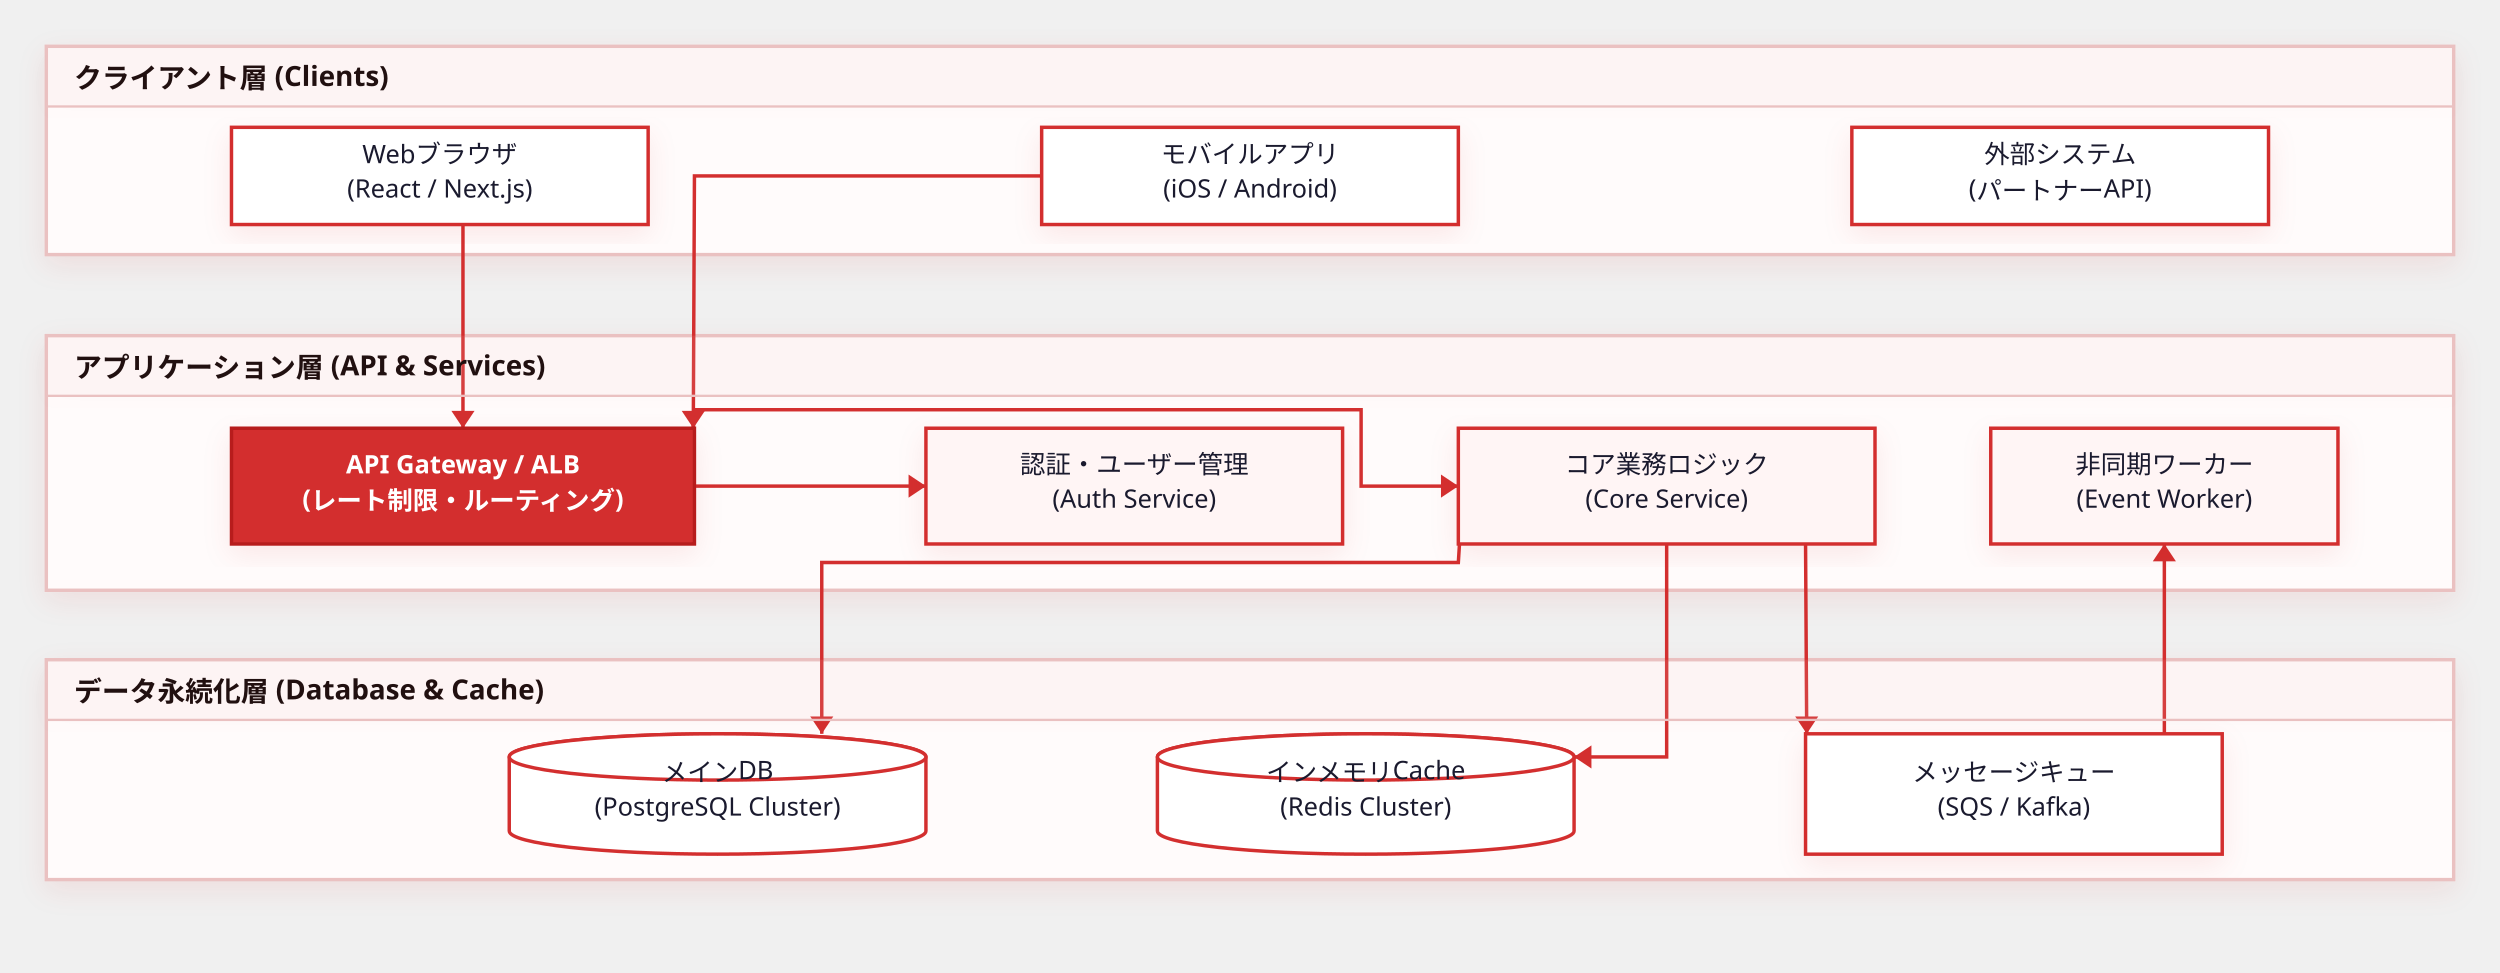
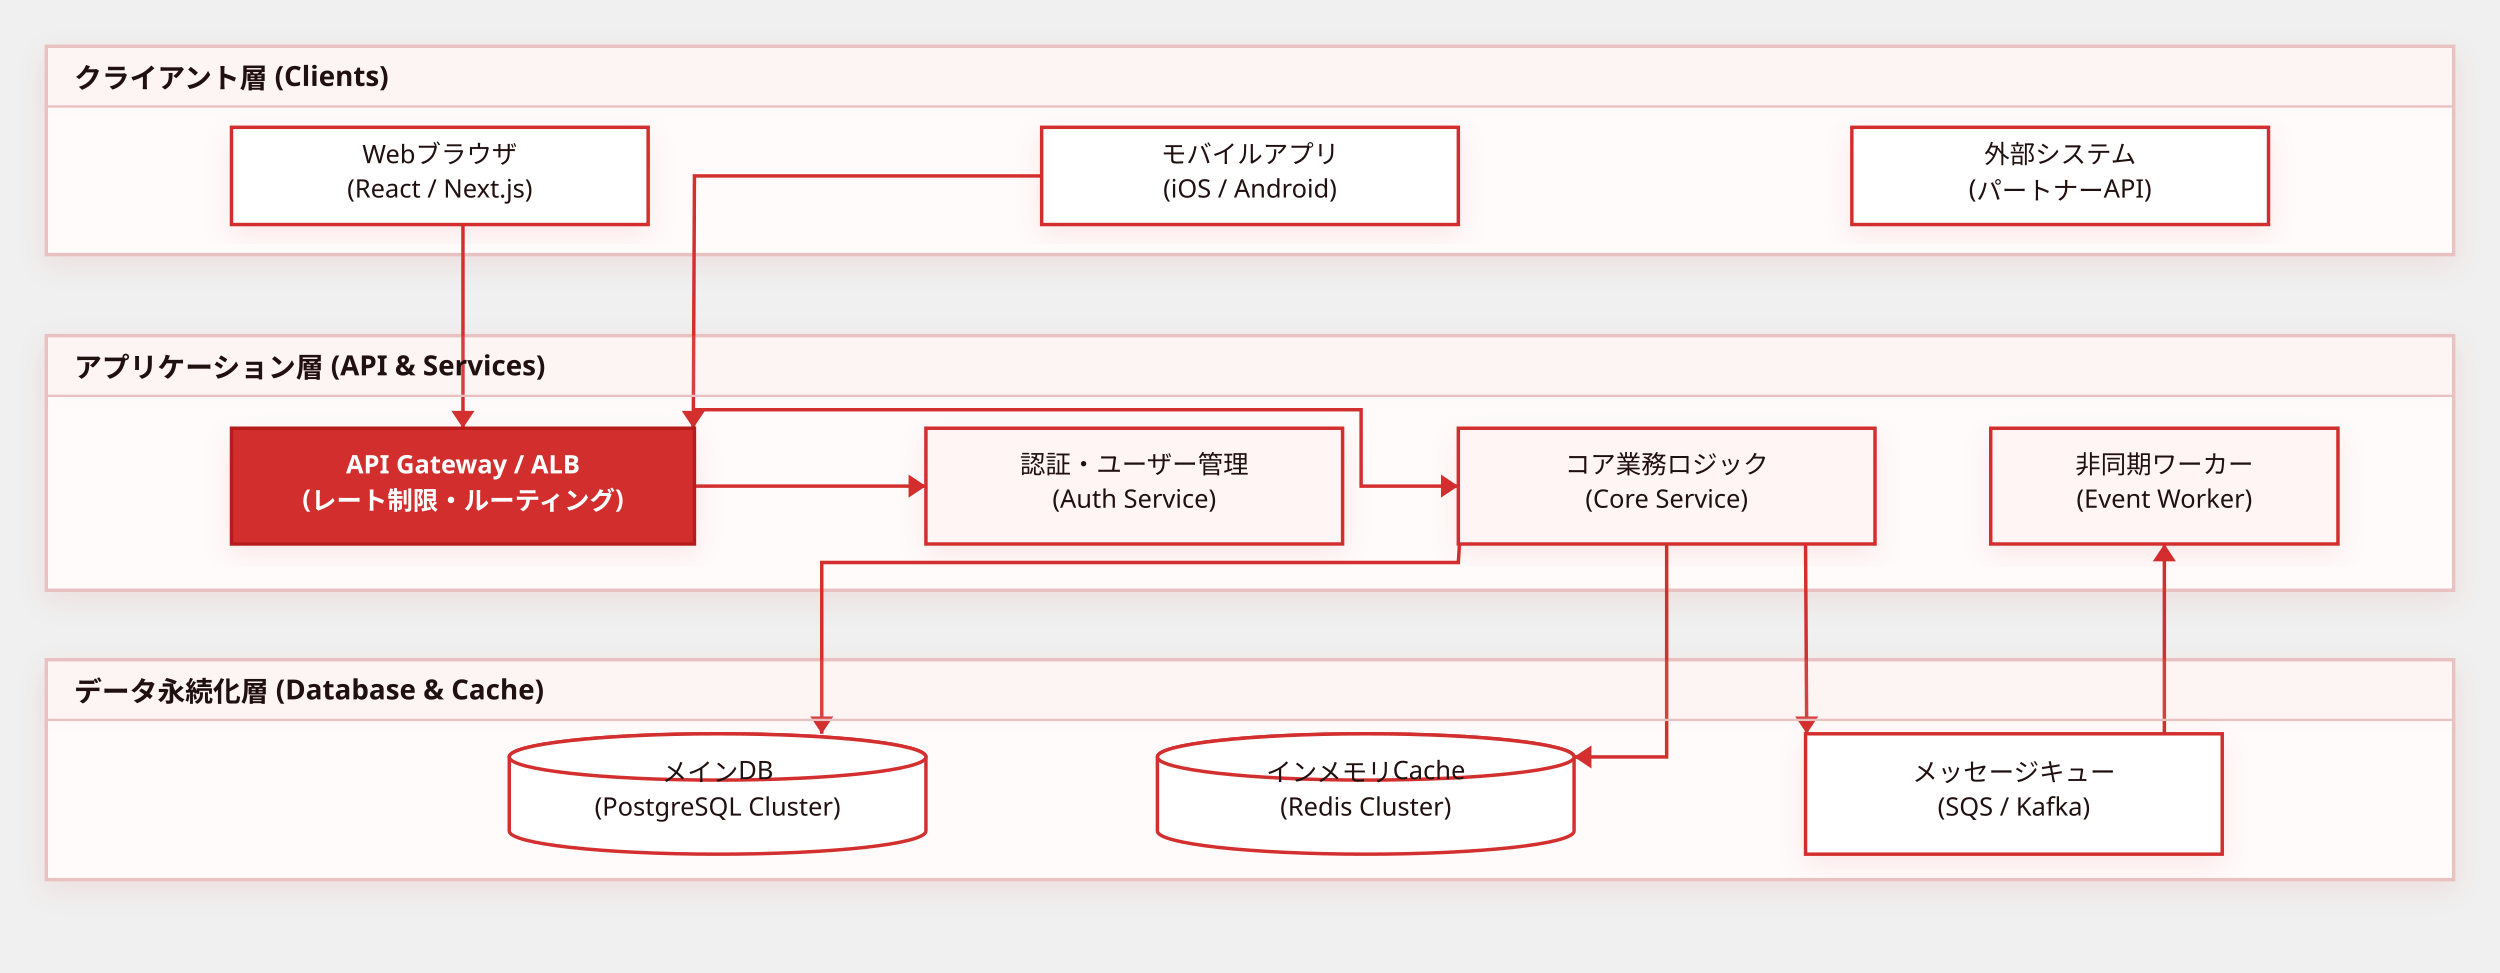
<svg xmlns="http://www.w3.org/2000/svg" viewBox="0 0 1080 420" width="1080" height="420" style="background-color: transparent;">
  <defs>
    <filter id="theme-shadow" x="-20%" y="-20%" width="140%" height="140%">
      <feDropShadow dx="0" dy="4" stdDeviation="6.0" flood-color="rgba(211, 47, 47, 0.08)" />
    </filter>
  </defs>
  <rect x="20.0" y="20.0" width="1040.0" height="90.0" fill="#FFFBFB" stroke="#EAC1C1" stroke-width="1.5" filter="url(#theme-shadow)" />
  <rect x="20.0" y="145.0" width="1040.0" height="110.0" fill="#FFFBFB" stroke="#EAC1C1" stroke-width="1.5" filter="url(#theme-shadow)" />
  <rect x="20.0" y="285.0" width="1040.0" height="95.0" fill="#FFFBFB" stroke="#EAC1C1" stroke-width="1.5" filter="url(#theme-shadow)" />
  <path d="M 200.0 97.0 L 200.0 185.0" fill="none" stroke="#D32F2F" stroke-width="1.5" />
  <polygon points="200.0,185.0 195.0,177.5 205.0,177.5" fill="#D32F2F" />
  <path d="M 450.0 76.0 L 300.0 76.0 L 299.5 185.0" fill="none" stroke="#D32F2F" stroke-width="1.5" />
  <polygon points="299.5,185.0 294.5,177.5 304.5,177.5" fill="#D32F2F" />
  <path d="M 300.0 210.0 L 400.0 210.0" fill="none" stroke="#D32F2F" stroke-width="1.5" />
  <polygon points="400.0,210.0 392.5,205.0 392.5,215.0" fill="#D32F2F" />
  <path d="M 299.5 185.0 L 300.0 177.0 L 588.0 177.0 L 588.0 210.0 L 630.0 210.0" fill="none" stroke="#D32F2F" stroke-width="1.5" />
  <polygon points="630.0,210.0 622.5,205.0 622.5,215.0" fill="#D32F2F" />
  <path d="M 630.5 235.0 L 630.0 243.0 L 355.0 243.0 L 355.0 317.0" fill="none" stroke="#D32F2F" stroke-width="1.5" />
  <polygon points="355.0,317.0 350.0,309.5 360.0,309.5" fill="#D32F2F" />
  <path d="M 720.0 235.0 L 720.0 327.0 L 680.0 327.0" fill="none" stroke="#D32F2F" stroke-width="1.5" />
  <polygon points="680.0,327.0 687.5,322.0 687.5,332.0" fill="#D32F2F" />
  <path d="M 780.0 235.0 L 780.5 317.0" fill="none" stroke="#D32F2F" stroke-width="1.5" />
  <polygon points="780.5,317.0 775.5,309.5 785.5,309.5" fill="#D32F2F" />
  <path d="M 935.0 317.0 L 935.0 235.0" fill="none" stroke="#D32F2F" stroke-width="1.5" />
  <polygon points="935.0,235.0 930.0,242.5 940.0,242.5" fill="#D32F2F" />
  <rect x="20.0" y="20.0" width="1040.0" height="26.0" fill="#EAC1C1" opacity="0.12" filter="url(#theme-shadow)" />
  <line x1="20.0" y1="46.0" x2="1060.0" y2="46.0" stroke="#EAC1C1" stroke-width="1" />
  <text x="32.0" y="38.0" font-family="'Segoe UI', 'Hiragino Sans', 'Yu Gothic', 'Noto Sans JP', sans-serif" font-size="12" font-weight="bold" fill="#211010">クライアント層 (Clients)</text>
  <rect x="20.0" y="145.0" width="1040.0" height="26.0" fill="#EAC1C1" opacity="0.12" filter="url(#theme-shadow)" />
  <line x1="20.0" y1="171.0" x2="1060.0" y2="171.0" stroke="#EAC1C1" stroke-width="1" />
  <text x="32.0" y="163.0" font-family="'Segoe UI', 'Hiragino Sans', 'Yu Gothic', 'Noto Sans JP', sans-serif" font-size="12" font-weight="bold" fill="#211010">アプリケーション層 (API &amp; Services)</text>
  <rect x="20.0" y="285.0" width="1040.0" height="26.0" fill="#EAC1C1" opacity="0.12" filter="url(#theme-shadow)" />
  <line x1="20.0" y1="311.0" x2="1060.0" y2="311.0" stroke="#EAC1C1" stroke-width="1" />
  <text x="32.0" y="303.0" font-family="'Segoe UI', 'Hiragino Sans', 'Yu Gothic', 'Noto Sans JP', sans-serif" font-size="12" font-weight="bold" fill="#211010">データ永続化層 (Database &amp; Cache)</text>
  <rect x="100.0" y="55.0" width="180.0" height="42.0" fill="#FFFFFF" stroke="#D32F2F" stroke-width="1.5" filter="url(#theme-shadow)" />
-   <text x="190.0" y="70.5" text-anchor="middle" font-family="'Segoe UI', 'Hiragino Sans', 'Yu Gothic', 'Noto Sans JP', sans-serif" font-size="11" font-weight="normal" fill="#1A1A2E">Webブラウザ</text>
-   <text x="190.0" y="85.35" text-anchor="middle" font-family="'Segoe UI', 'Hiragino Sans', 'Yu Gothic', 'Noto Sans JP', sans-serif" font-size="11" font-weight="normal" fill="#1A1A2E">(React / Next.js)</text>
+   <text x="190.0" y="70.5" text-anchor="middle" font-family="'Segoe UI', 'Hiragino Sans', 'Yu Gothic', 'Noto Sans JP', sans-serif" font-size="11" font-weight="normal" fill="#211010">Webブラウザ</text>
+   <text x="190.0" y="85.35" text-anchor="middle" font-family="'Segoe UI', 'Hiragino Sans', 'Yu Gothic', 'Noto Sans JP', sans-serif" font-size="11" font-weight="normal" fill="#211010">(React / Next.js)</text>
  <rect x="450.0" y="55.0" width="180.0" height="42.0" fill="#FFFFFF" stroke="#D32F2F" stroke-width="1.5" filter="url(#theme-shadow)" />
-   <text x="540.0" y="70.5" text-anchor="middle" font-family="'Segoe UI', 'Hiragino Sans', 'Yu Gothic', 'Noto Sans JP', sans-serif" font-size="11" font-weight="normal" fill="#1A1A2E">モバイルアプリ</text>
-   <text x="540.0" y="85.35" text-anchor="middle" font-family="'Segoe UI', 'Hiragino Sans', 'Yu Gothic', 'Noto Sans JP', sans-serif" font-size="11" font-weight="normal" fill="#1A1A2E">(iOS / Android)</text>
+   <text x="540.0" y="70.5" text-anchor="middle" font-family="'Segoe UI', 'Hiragino Sans', 'Yu Gothic', 'Noto Sans JP', sans-serif" font-size="11" font-weight="normal" fill="#211010">モバイルアプリ</text>
+   <text x="540.0" y="85.35" text-anchor="middle" font-family="'Segoe UI', 'Hiragino Sans', 'Yu Gothic', 'Noto Sans JP', sans-serif" font-size="11" font-weight="normal" fill="#211010">(iOS / Android)</text>
  <rect x="800.0" y="55.0" width="180.0" height="42.0" fill="#FFFFFF" stroke="#D32F2F" stroke-width="1.5" filter="url(#theme-shadow)" />
-   <text x="890.0" y="70.5" text-anchor="middle" font-family="'Segoe UI', 'Hiragino Sans', 'Yu Gothic', 'Noto Sans JP', sans-serif" font-size="11" font-weight="normal" fill="#1A1A2E">外部システム</text>
-   <text x="890.0" y="85.35" text-anchor="middle" font-family="'Segoe UI', 'Hiragino Sans', 'Yu Gothic', 'Noto Sans JP', sans-serif" font-size="11" font-weight="normal" fill="#1A1A2E">(パートナーAPI)</text>
+   <text x="890.0" y="70.5" text-anchor="middle" font-family="'Segoe UI', 'Hiragino Sans', 'Yu Gothic', 'Noto Sans JP', sans-serif" font-size="11" font-weight="normal" fill="#211010">外部システム</text>
+   <text x="890.0" y="85.35" text-anchor="middle" font-family="'Segoe UI', 'Hiragino Sans', 'Yu Gothic', 'Noto Sans JP', sans-serif" font-size="11" font-weight="normal" fill="#211010">(パートナーAPI)</text>
  <rect x="100.0" y="185.0" width="200.0" height="50.0" fill="#D32F2F" stroke="#B71C1C" stroke-width="1.5" filter="url(#theme-shadow)" />
  <text x="200.0" y="204.5" text-anchor="middle" font-family="'Segoe UI', 'Hiragino Sans', 'Yu Gothic', 'Noto Sans JP', sans-serif" font-size="11" font-weight="bold" fill="#FFFFFF">API Gateway / ALB</text>
  <text x="200.0" y="219.35" text-anchor="middle" font-family="'Segoe UI', 'Hiragino Sans', 'Yu Gothic', 'Noto Sans JP', sans-serif" font-size="11" font-weight="bold" fill="#FFFFFF">(レート制限・ルーティング)</text>
  <rect x="400.0" y="185.0" width="180.0" height="50.0" fill="#FFF5F5" stroke="#D32F2F" stroke-width="1.5" filter="url(#theme-shadow)" />
-   <text x="490.0" y="204.5" text-anchor="middle" font-family="'Segoe UI', 'Hiragino Sans', 'Yu Gothic', 'Noto Sans JP', sans-serif" font-size="11" font-weight="normal" fill="#1A1A2E">認証・ユーザー管理</text>
-   <text x="490.0" y="219.35" text-anchor="middle" font-family="'Segoe UI', 'Hiragino Sans', 'Yu Gothic', 'Noto Sans JP', sans-serif" font-size="11" font-weight="normal" fill="#1A1A2E">(Auth Service)</text>
+   <text x="490.0" y="204.5" text-anchor="middle" font-family="'Segoe UI', 'Hiragino Sans', 'Yu Gothic', 'Noto Sans JP', sans-serif" font-size="11" font-weight="normal" fill="#211010">認証・ユーザー管理</text>
+   <text x="490.0" y="219.35" text-anchor="middle" font-family="'Segoe UI', 'Hiragino Sans', 'Yu Gothic', 'Noto Sans JP', sans-serif" font-size="11" font-weight="normal" fill="#211010">(Auth Service)</text>
  <rect x="630.0" y="185.0" width="180.0" height="50.0" fill="#FFF5F5" stroke="#D32F2F" stroke-width="1.5" filter="url(#theme-shadow)" />
-   <text x="720.0" y="204.5" text-anchor="middle" font-family="'Segoe UI', 'Hiragino Sans', 'Yu Gothic', 'Noto Sans JP', sans-serif" font-size="11" font-weight="normal" fill="#1A1A2E">コア業務ロジック</text>
-   <text x="720.0" y="219.35" text-anchor="middle" font-family="'Segoe UI', 'Hiragino Sans', 'Yu Gothic', 'Noto Sans JP', sans-serif" font-size="11" font-weight="normal" fill="#1A1A2E">(Core Service)</text>
+   <text x="720.0" y="204.5" text-anchor="middle" font-family="'Segoe UI', 'Hiragino Sans', 'Yu Gothic', 'Noto Sans JP', sans-serif" font-size="11" font-weight="normal" fill="#211010">コア業務ロジック</text>
+   <text x="720.0" y="219.35" text-anchor="middle" font-family="'Segoe UI', 'Hiragino Sans', 'Yu Gothic', 'Noto Sans JP', sans-serif" font-size="11" font-weight="normal" fill="#211010">(Core Service)</text>
  <rect x="860.0" y="185.0" width="150.0" height="50.0" fill="#FFF5F5" stroke="#D32F2F" stroke-width="1.5" filter="url(#theme-shadow)" />
-   <text x="935.0" y="204.5" text-anchor="middle" font-family="'Segoe UI', 'Hiragino Sans', 'Yu Gothic', 'Noto Sans JP', sans-serif" font-size="11" font-weight="normal" fill="#1A1A2E">非同期ワーカー</text>
-   <text x="935.0" y="219.35" text-anchor="middle" font-family="'Segoe UI', 'Hiragino Sans', 'Yu Gothic', 'Noto Sans JP', sans-serif" font-size="11" font-weight="normal" fill="#1A1A2E">(Event Worker)</text>
+   <text x="935.0" y="204.5" text-anchor="middle" font-family="'Segoe UI', 'Hiragino Sans', 'Yu Gothic', 'Noto Sans JP', sans-serif" font-size="11" font-weight="normal" fill="#211010">非同期ワーカー</text>
+   <text x="935.0" y="219.35" text-anchor="middle" font-family="'Segoe UI', 'Hiragino Sans', 'Yu Gothic', 'Noto Sans JP', sans-serif" font-size="11" font-weight="normal" fill="#211010">(Event Worker)</text>
  <path d="M 220.0 327.0 A 90.0 10 0 0 1 400.0 327.0 L 400.0 359.0 A 90.0 10 0 0 1 220.0 359.0 Z" fill="#FFFFFF" stroke="#D32F2F" stroke-width="1.5" />
  <ellipse cx="310.0" cy="327.0" rx="90.0" ry="10" fill="#FFFFFF" stroke="#D32F2F" stroke-width="1.5" />
-   <text x="310.0" y="337.5" text-anchor="middle" font-family="'Segoe UI', 'Hiragino Sans', 'Yu Gothic', 'Noto Sans JP', sans-serif" font-size="11" font-weight="normal" fill="#1A1A2E">メインDB</text>
-   <text x="310.0" y="352.35" text-anchor="middle" font-family="'Segoe UI', 'Hiragino Sans', 'Yu Gothic', 'Noto Sans JP', sans-serif" font-size="11" font-weight="normal" fill="#1A1A2E">(PostgreSQL Cluster)</text>
+   <text x="310.0" y="337.5" text-anchor="middle" font-family="'Segoe UI', 'Hiragino Sans', 'Yu Gothic', 'Noto Sans JP', sans-serif" font-size="11" font-weight="normal" fill="#211010">メインDB</text>
+   <text x="310.0" y="352.35" text-anchor="middle" font-family="'Segoe UI', 'Hiragino Sans', 'Yu Gothic', 'Noto Sans JP', sans-serif" font-size="11" font-weight="normal" fill="#211010">(PostgreSQL Cluster)</text>
  <path d="M 500.0 327.0 A 90.0 10 0 0 1 680.0 327.0 L 680.0 359.0 A 90.0 10 0 0 1 500.0 359.0 Z" fill="#FFFFFF" stroke="#D32F2F" stroke-width="1.5" />
  <ellipse cx="590.0" cy="327.0" rx="90.0" ry="10" fill="#FFFFFF" stroke="#D32F2F" stroke-width="1.5" />
-   <text x="590.0" y="337.5" text-anchor="middle" font-family="'Segoe UI', 'Hiragino Sans', 'Yu Gothic', 'Noto Sans JP', sans-serif" font-size="11" font-weight="normal" fill="#1A1A2E">インメモリCache</text>
-   <text x="590.0" y="352.35" text-anchor="middle" font-family="'Segoe UI', 'Hiragino Sans', 'Yu Gothic', 'Noto Sans JP', sans-serif" font-size="11" font-weight="normal" fill="#1A1A2E">(Redis Cluster)</text>
+   <text x="590.0" y="337.5" text-anchor="middle" font-family="'Segoe UI', 'Hiragino Sans', 'Yu Gothic', 'Noto Sans JP', sans-serif" font-size="11" font-weight="normal" fill="#211010">インメモリCache</text>
+   <text x="590.0" y="352.35" text-anchor="middle" font-family="'Segoe UI', 'Hiragino Sans', 'Yu Gothic', 'Noto Sans JP', sans-serif" font-size="11" font-weight="normal" fill="#211010">(Redis Cluster)</text>
  <rect x="780.0" y="317.0" width="180.0" height="52.0" fill="#FFFFFF" stroke="#D32F2F" stroke-width="1.5" filter="url(#theme-shadow)" />
-   <text x="870.0" y="337.5" text-anchor="middle" font-family="'Segoe UI', 'Hiragino Sans', 'Yu Gothic', 'Noto Sans JP', sans-serif" font-size="11" font-weight="normal" fill="#1A1A2E">メッセージキュー</text>
-   <text x="870.0" y="352.35" text-anchor="middle" font-family="'Segoe UI', 'Hiragino Sans', 'Yu Gothic', 'Noto Sans JP', sans-serif" font-size="11" font-weight="normal" fill="#1A1A2E">(SQS / Kafka)</text>
+   <text x="870.0" y="337.5" text-anchor="middle" font-family="'Segoe UI', 'Hiragino Sans', 'Yu Gothic', 'Noto Sans JP', sans-serif" font-size="11" font-weight="normal" fill="#211010">メッセージキュー</text>
+   <text x="870.0" y="352.35" text-anchor="middle" font-family="'Segoe UI', 'Hiragino Sans', 'Yu Gothic', 'Noto Sans JP', sans-serif" font-size="11" font-weight="normal" fill="#211010">(SQS / Kafka)</text>
</svg>
